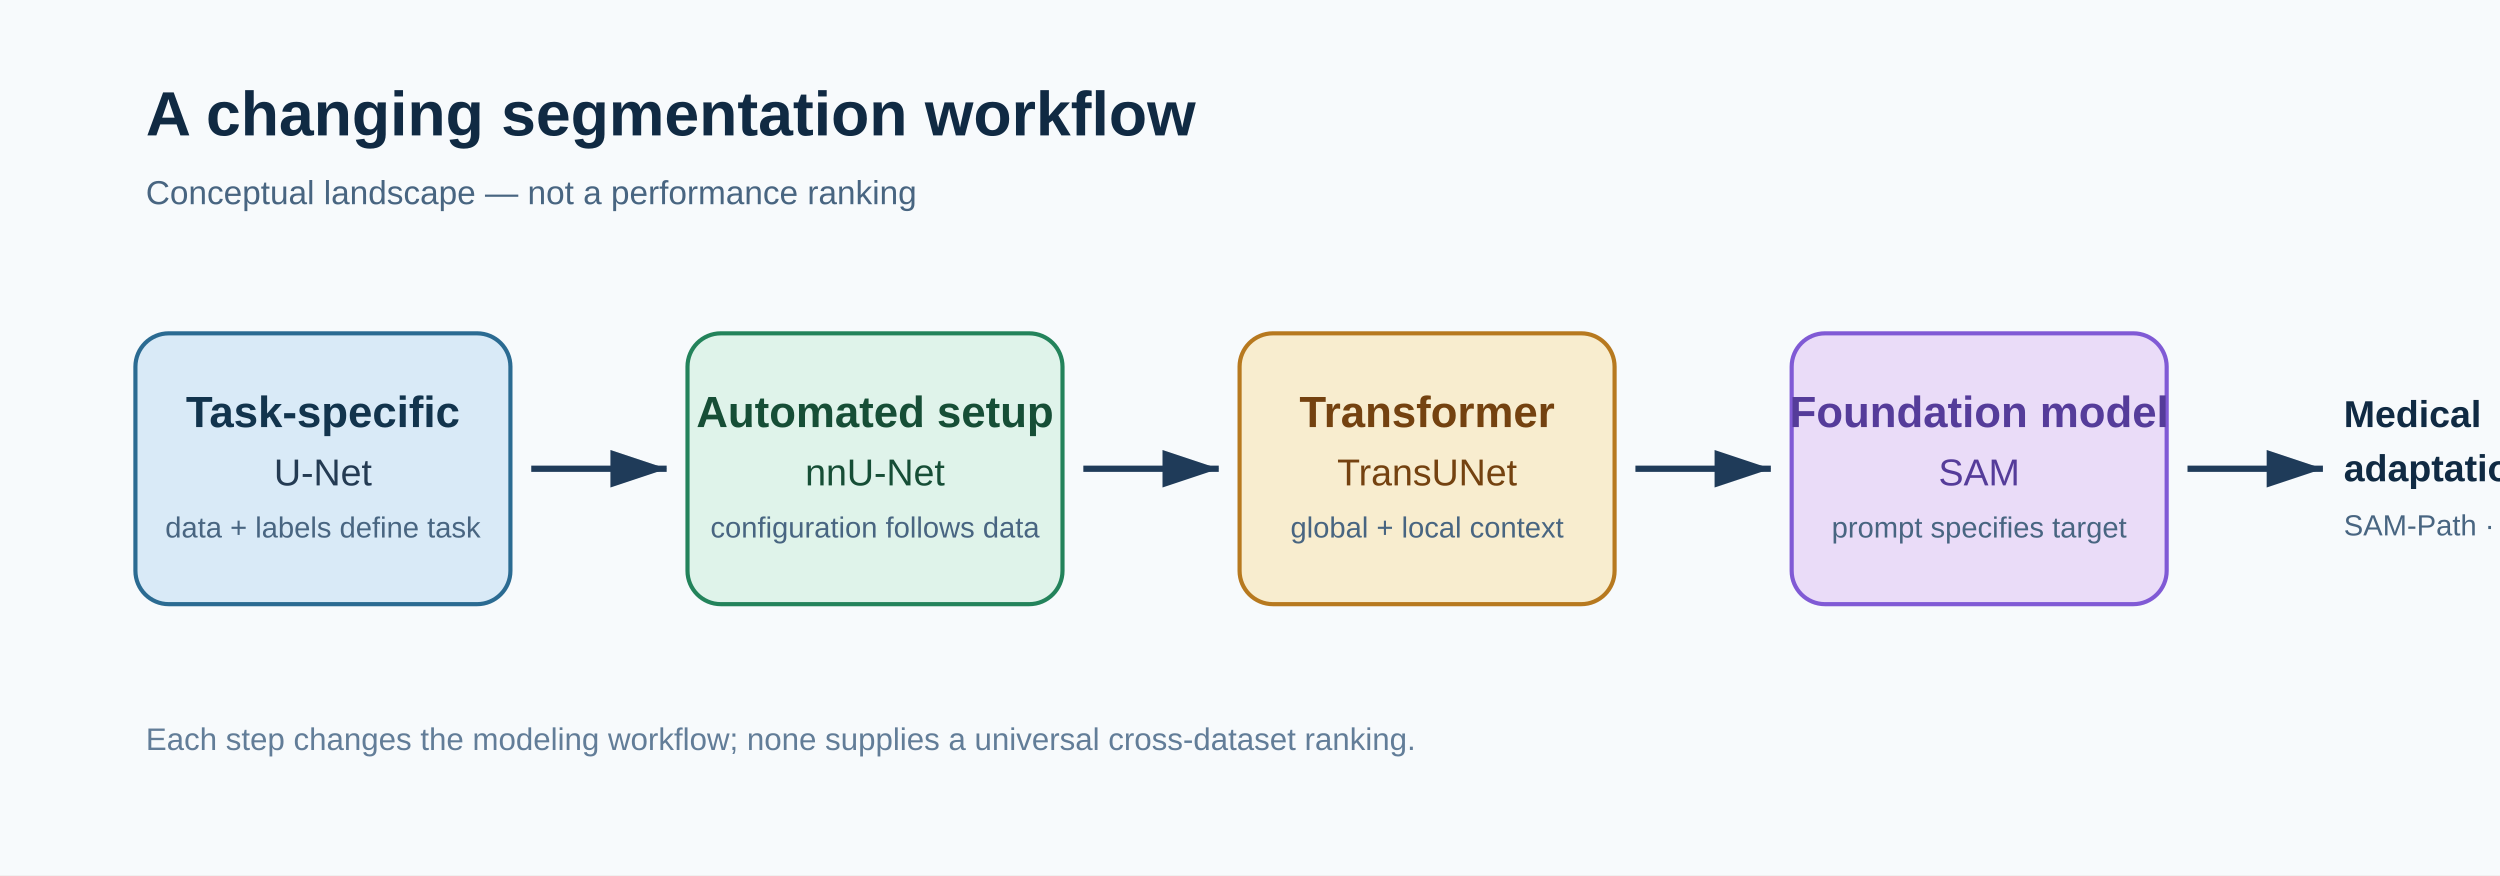
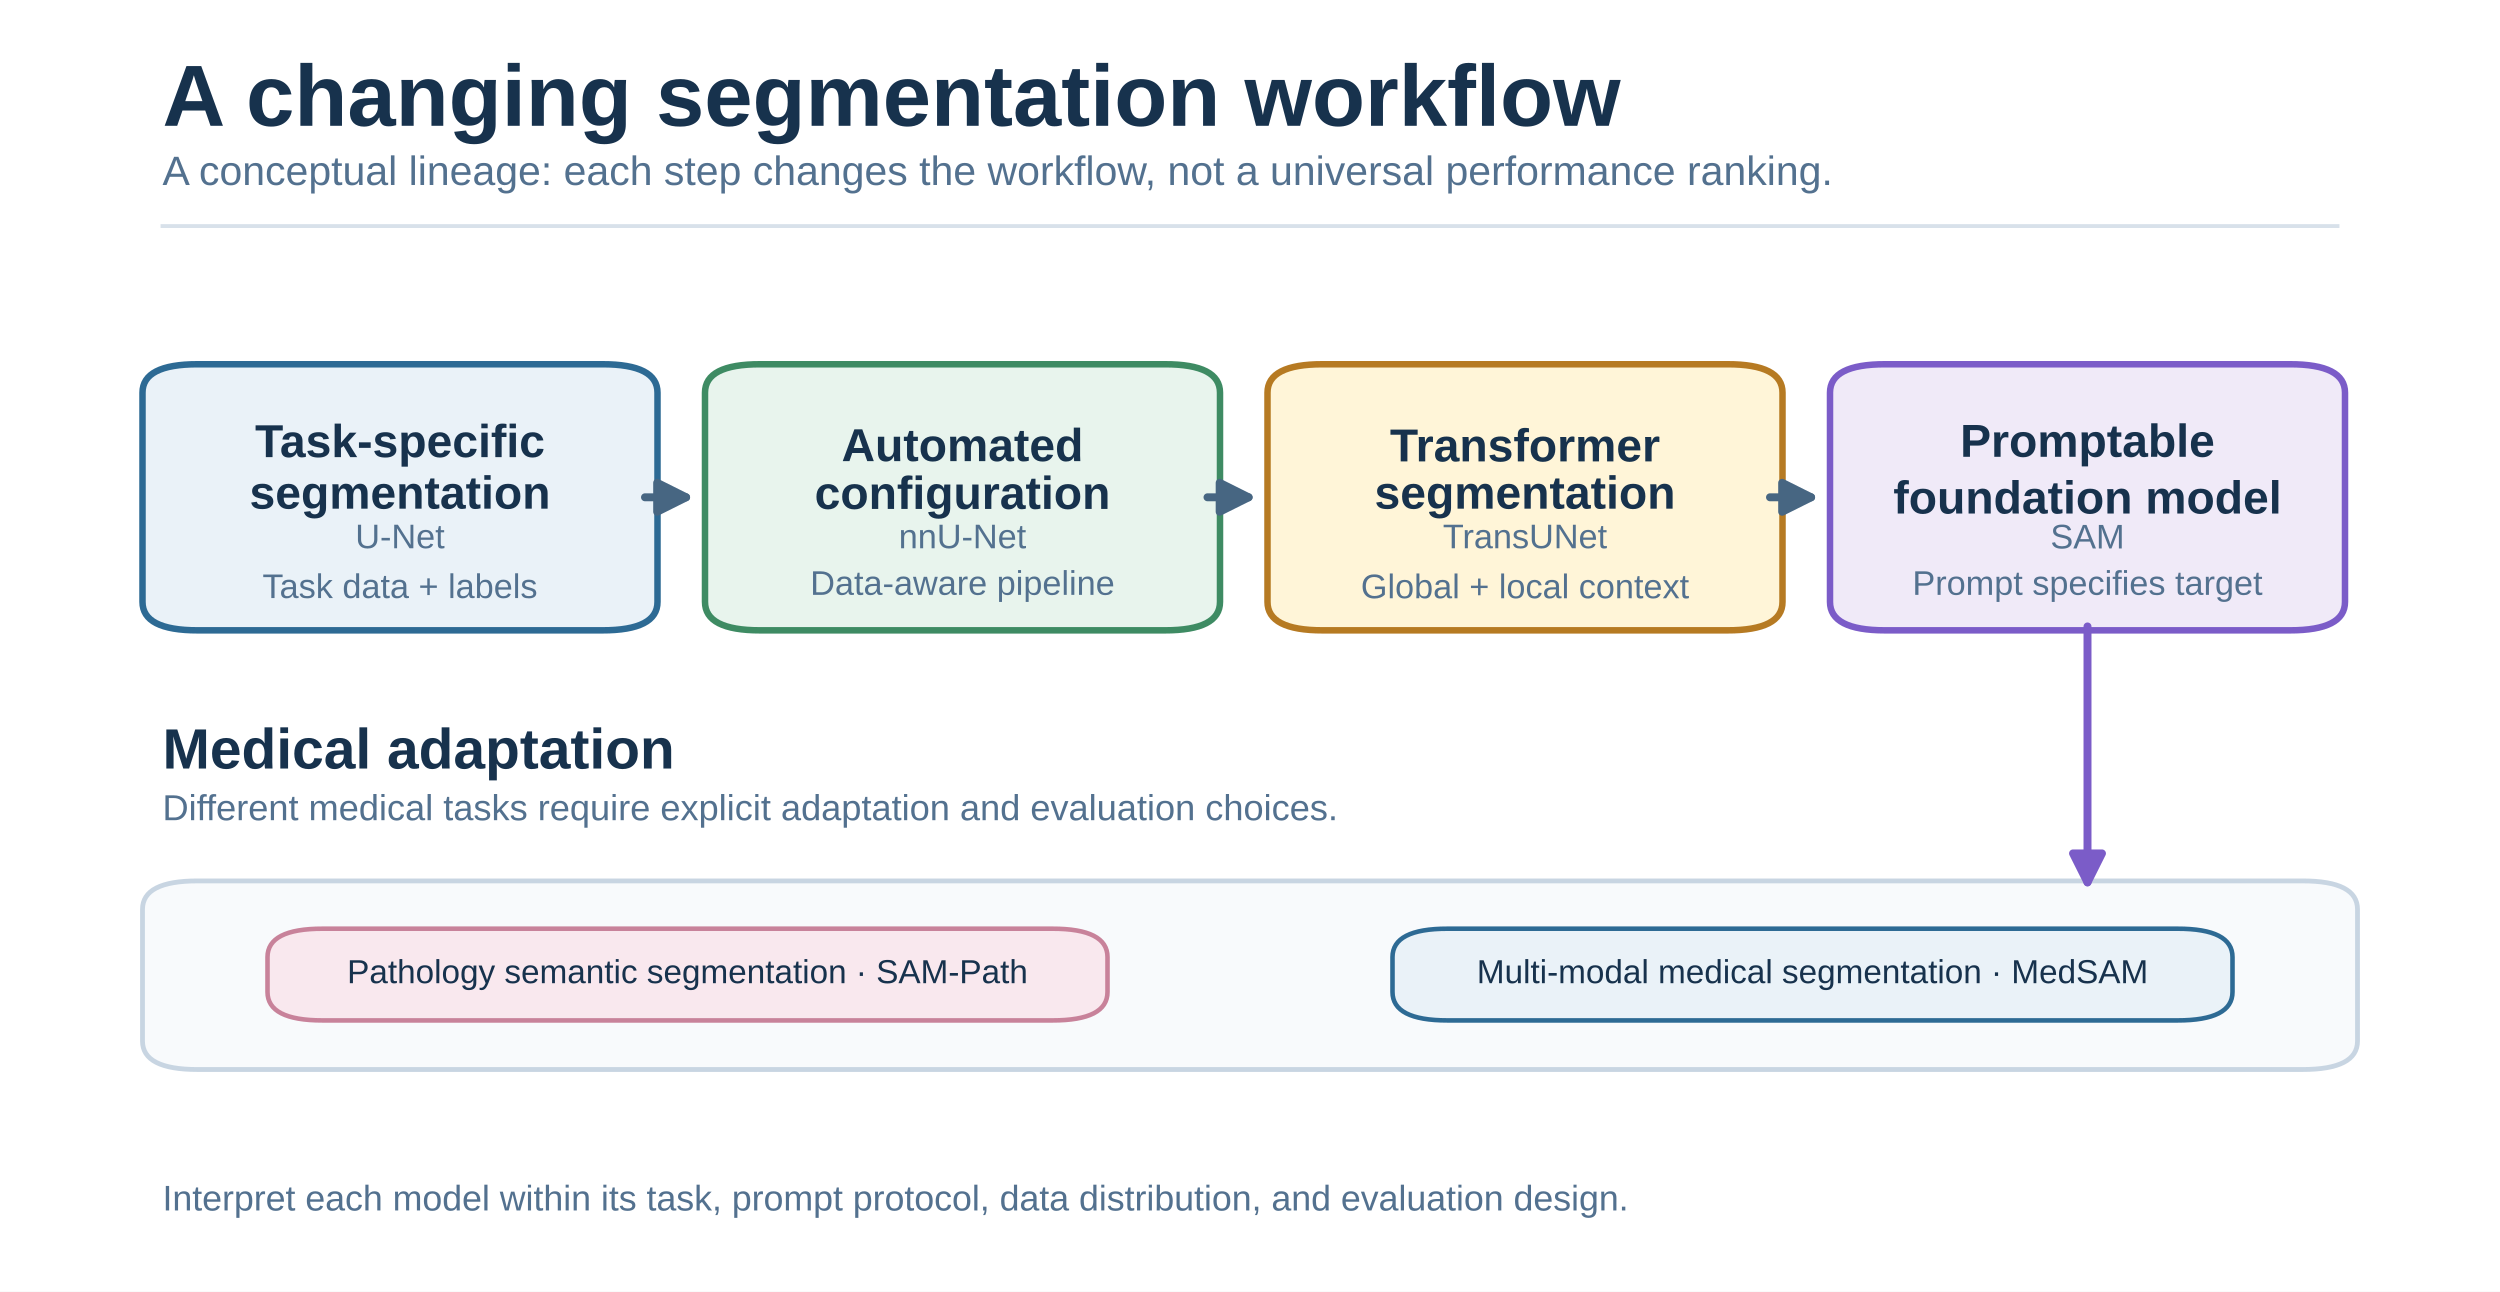
- <svg xmlns="http://www.w3.org/2000/svg" width="1200" height="420" viewBox="0 0 1200 420" role="img" aria-labelledby="title desc">
+ <svg xmlns="http://www.w3.org/2000/svg" width="518.4pt" height="267.84pt" viewBox="0 0 518.4 267.84" version="1.1">
  <defs>
-     <marker id="arrow" markerWidth="10" markerHeight="10" refX="9" refY="3" orient="auto">
-       <path d="M0,0 L0,6 L9,3 z" fill="#1f3b59" />
-     </marker>
+     <style type="text/css">*{stroke-linejoin: round; stroke-linecap: butt}</style>
  </defs>
-   <rect width="1200" height="420" fill="#f7fafc" />
-   <text x="70" y="65" font-family="Arial, sans-serif" font-size="30" font-weight="700" fill="#102a43">A changing segmentation workflow</text>
-   <text x="70" y="98" font-family="Arial, sans-serif" font-size="16" fill="#486581">Conceptual landscape — not a performance ranking</text>
-   <g font-family="Arial, sans-serif">
-     <rect x="65" y="160" width="180" height="130" rx="16" fill="#d9eaf7" stroke="#2b6b92" stroke-width="2" />
-     <text x="155" y="205" text-anchor="middle" font-size="21" font-weight="700" fill="#12344d">Task-specific</text>
-     <text x="155" y="233" text-anchor="middle" font-size="18" fill="#243b53">U-Net</text>
-     <text x="155" y="258" text-anchor="middle" font-size="14" fill="#486581">data + labels define task</text>
-     <line x1="255" y1="225" x2="320" y2="225" stroke="#1f3b59" stroke-width="3" marker-end="url(#arrow)" />
-     <rect x="330" y="160" width="180" height="130" rx="16" fill="#dff3ea" stroke="#23835b" stroke-width="2" />
-     <text x="420" y="205" text-anchor="middle" font-size="21" font-weight="700" fill="#164e36">Automated setup</text>
-     <text x="420" y="233" text-anchor="middle" font-size="18" fill="#164e36">nnU-Net</text>
-     <text x="420" y="258" text-anchor="middle" font-size="14" fill="#486581">configuration follows data</text>
-     <line x1="520" y1="225" x2="585" y2="225" stroke="#1f3b59" stroke-width="3" marker-end="url(#arrow)" />
-     <rect x="595" y="160" width="180" height="130" rx="16" fill="#f8edcf" stroke="#b7791f" stroke-width="2" />
-     <text x="685" y="205" text-anchor="middle" font-size="21" font-weight="700" fill="#744210">Transformer</text>
-     <text x="685" y="233" text-anchor="middle" font-size="18" fill="#744210">TransUNet</text>
-     <text x="685" y="258" text-anchor="middle" font-size="14" fill="#486581">global + local context</text>
-     <line x1="785" y1="225" x2="850" y2="225" stroke="#1f3b59" stroke-width="3" marker-end="url(#arrow)" />
-     <rect x="860" y="160" width="180" height="130" rx="16" fill="#eadcf8" stroke="#805ad5" stroke-width="2" />
-     <text x="950" y="205" text-anchor="middle" font-size="21" font-weight="700" fill="#553c9a">Foundation model</text>
-     <text x="950" y="233" text-anchor="middle" font-size="18" fill="#553c9a">SAM</text>
-     <text x="950" y="258" text-anchor="middle" font-size="14" fill="#486581">prompt specifies target</text>
-     <line x1="1050" y1="225" x2="1115" y2="225" stroke="#1f3b59" stroke-width="3" marker-end="url(#arrow)" />
-     <text x="1125" y="205" font-size="18" font-weight="700" fill="#102a43">Medical</text>
-     <text x="1125" y="231" font-size="18" font-weight="700" fill="#102a43">adaptation</text>
-     <text x="1125" y="257" font-size="14" fill="#486581">SAM-Path · MedSAM</text>
+   <g id="figure_1">
+     <g id="patch_1">
+       <path d="M 0 267.84 L 518.4 267.84 L 518.4 0 L 0 0 z " style="fill: #ffffff" />
+     </g>
+     <g id="axes_1">
+       <g id="patch_2">
+         <path d="M 40.954 130.706 L 124.934 130.706 Q 136.339 130.706 136.339 124.813 L 136.339 81.423 Q 136.339 75.531 124.934 75.531 L 40.954 75.531 Q 29.549 75.531 29.549 81.423 L 29.549 124.813 Q 29.549 130.706 40.954 130.706 z " clip-path="url(#paaa726fa9d)" style="fill: #eaf2f8; stroke: #2d6a94; stroke-width: 1.35; stroke-linejoin: miter" />
+       </g>
+       <g id="patch_3">
+         <path d="M 157.594 130.706 L 241.574 130.706 Q 252.979 130.706 252.979 124.813 L 252.979 81.423 Q 252.979 75.531 241.574 75.531 L 157.594 75.531 Q 146.189 75.531 146.189 81.423 L 146.189 124.813 Q 146.189 130.706 157.594 130.706 z " clip-path="url(#paaa726fa9d)" style="fill: #e8f4ed; stroke: #3e8b63; stroke-width: 1.35; stroke-linejoin: miter" />
+       </g>
+       <g id="patch_4">
+         <path d="M 274.234 130.706 L 358.214 130.706 Q 369.619 130.706 369.619 124.813 L 369.619 81.423 Q 369.619 75.531 358.214 75.531 L 274.234 75.531 Q 262.829 75.531 262.829 81.423 L 262.829 124.813 Q 262.829 130.706 274.234 130.706 z " clip-path="url(#paaa726fa9d)" style="fill: #fff5d8; stroke: #b67a22; stroke-width: 1.35; stroke-linejoin: miter" />
+       </g>
+       <g id="patch_5">
+         <path d="M 390.874 130.706 L 474.854 130.706 Q 486.259 130.706 486.259 124.813 L 486.259 81.423 Q 486.259 75.531 474.854 75.531 L 390.874 75.531 Q 379.469 75.531 379.469 81.423 L 379.469 124.813 Q 379.469 130.706 390.874 130.706 z " clip-path="url(#paaa726fa9d)" style="fill: #f0eaf8; stroke: #7b5cc8; stroke-width: 1.35; stroke-linejoin: miter" />
+       </g>
+       <g id="patch_6">
+         <path d="M 133.747 103.118 Q 138.931 103.118 142.27 103.118 " clip-path="url(#paaa726fa9d)" style="fill: none; stroke: #476682; stroke-width: 1.65; stroke-linecap: round" />
+         <path d="M 136.27 100.118 L 142.27 103.118 L 136.27 106.118 z " clip-path="url(#paaa726fa9d)" style="fill: #476682; stroke: #476682; stroke-width: 1.65; stroke-linecap: round" />
+       </g>
+       <g id="patch_7">
+         <path d="M 250.387 103.118 Q 255.571 103.118 258.91 103.118 " clip-path="url(#paaa726fa9d)" style="fill: none; stroke: #476682; stroke-width: 1.65; stroke-linecap: round" />
+         <path d="M 252.91 100.118 L 258.91 103.118 L 252.91 106.118 z " clip-path="url(#paaa726fa9d)" style="fill: #476682; stroke: #476682; stroke-width: 1.65; stroke-linecap: round" />
+       </g>
+       <g id="patch_8">
+         <path d="M 367.027 103.118 Q 372.211 103.118 375.55 103.118 " clip-path="url(#paaa726fa9d)" style="fill: none; stroke: #476682; stroke-width: 1.65; stroke-linecap: round" />
+         <path d="M 369.55 100.118 L 375.55 103.118 L 369.55 106.118 z " clip-path="url(#paaa726fa9d)" style="fill: #476682; stroke: #476682; stroke-width: 1.65; stroke-linecap: round" />
+       </g>
+       <g id="patch_9">
+         <path d="M 40.954 221.772 L 477.446 221.772 Q 488.851 221.772 488.851 215.879 L 488.851 188.559 Q 488.851 182.667 477.446 182.667 L 40.954 182.667 Q 29.549 182.667 29.549 188.559 L 29.549 215.879 Q 29.549 221.772 40.954 221.772 z " clip-path="url(#paaa726fa9d)" style="fill: #f8fafc; stroke: #c8d5e2; stroke-linejoin: miter" />
+       </g>
+       <g id="patch_10">
+         <path d="M 432.864 129.902 Q 432.864 157.356 432.864 182.965 " clip-path="url(#paaa726fa9d)" style="fill: none; stroke: #7b5cc8; stroke-width: 1.65; stroke-linecap: round" />
+         <path d="M 435.864 176.965 L 432.864 182.965 L 429.864 176.965 z " clip-path="url(#paaa726fa9d)" style="fill: #7b5cc8; stroke: #7b5cc8; stroke-width: 1.65; stroke-linecap: round" />
+       </g>
+       <g id="patch_11">
+         <path d="M 66.874 211.594 L 218.246 211.594 Q 229.651 211.594 229.651 205.701 L 229.651 198.469 Q 229.651 192.577 218.246 192.577 L 66.874 192.577 Q 55.469 192.577 55.469 198.469 L 55.469 205.701 Q 55.469 211.594 66.874 211.594 z " clip-path="url(#paaa726fa9d)" style="fill: #f9e8ee; stroke: #c8829a; stroke-width: 0.95; stroke-linejoin: miter" />
+       </g>
+       <g id="patch_12">
+         <path d="M 300.154 211.594 L 451.526 211.594 Q 462.931 211.594 462.931 205.701 L 462.931 198.469 Q 462.931 192.577 451.526 192.577 L 300.154 192.577 Q 288.749 192.577 288.749 198.469 L 288.749 205.701 Q 288.749 211.594 300.154 211.594 z " clip-path="url(#paaa726fa9d)" style="fill: #eaf2f8; stroke: #2d6a94; stroke-width: 0.95; stroke-linejoin: miter" />
+       </g>
+       <g id="line2d_1">
+         <path d="M 33.696 46.872 L 484.704 46.872 " clip-path="url(#paaa726fa9d)" style="fill: none; stroke: #d8e1ea; stroke-width: 0.8; stroke-linecap: square" />
+       </g>
+       <g id="text_1">
+         <text style="font-weight: 700; font-size: 18px; font-family: 'Arial', 'DejaVu Sans', 'Liberation Sans', sans-serif; text-anchor: start; fill: #17324d" x="33.696" y="26.085" transform="rotate(-0 33.696 26.08523)">A changing segmentation workflow</text>
+       </g>
+       <g id="text_2">
+         <text style="font-size: 8.5px; font-family: 'Arial', 'DejaVu Sans', 'Liberation Sans', sans-serif; text-anchor: start; fill: #53718f" x="33.696" y="38.358" transform="rotate(-0 33.696 38.35802)">A conceptual lineage: each step changes the workflow, not a universal performance ranking.</text>
+       </g>
+       <g id="text_3">
+         <text style="font-weight: 700; font-size: 9.6px; font-family: 'Arial', 'DejaVu Sans', 'Liberation Sans', sans-serif; fill: #17324d" transform="translate(52.8885 94.78635)">Task-specific</text>
+         <text style="font-weight: 700; font-size: 9.6px; font-family: 'Arial', 'DejaVu Sans', 'Liberation Sans', sans-serif; fill: #17324d" transform="translate(51.74175 105.4761)">segmentation</text>
+       </g>
+       <g id="text_4">
+         <text style="font-size: 7.1px; font-family: 'Arial', 'DejaVu Sans', 'Liberation Sans', sans-serif; fill: #53718f" transform="translate(73.67406 113.6835)">U-Net</text>
+         <text style="font-size: 7.1px; font-family: 'Arial', 'DejaVu Sans', 'Liberation Sans', sans-serif; fill: #53718f" transform="translate(54.42918 124.0131)">Task data + labels</text>
+       </g>
+       <g id="text_5">
+         <text style="font-weight: 700; font-size: 9.6px; font-family: 'Arial', 'DejaVu Sans', 'Liberation Sans', sans-serif; fill: #17324d" transform="translate(174.519 95.61885)">Automated</text>
+         <text style="font-weight: 700; font-size: 9.6px; font-family: 'Arial', 'DejaVu Sans', 'Liberation Sans', sans-serif; fill: #17324d" transform="translate(168.9232 105.5346)">configuration</text>
+       </g>
+       <g id="text_6">
+         <text style="font-size: 7.1px; font-family: 'Arial', 'DejaVu Sans', 'Liberation Sans', sans-serif; fill: #53718f" transform="translate(186.3658 113.6835)">nnU-Net</text>
+         <text style="font-size: 7.1px; font-family: 'Arial', 'DejaVu Sans', 'Liberation Sans', sans-serif; fill: #53718f" transform="translate(168.0123 123.3491)">Data-aware pipeline</text>
+       </g>
+       <g id="text_7">
+         <text style="font-weight: 700; font-size: 9.6px; font-family: 'Arial', 'DejaVu Sans', 'Liberation Sans', sans-serif; fill: #17324d" transform="translate(288.2145 95.67735)">Transformer</text>
+         <text style="font-weight: 700; font-size: 9.6px; font-family: 'Arial', 'DejaVu Sans', 'Liberation Sans', sans-serif; fill: #17324d" transform="translate(285.0217 105.4761)">segmentation</text>
+       </g>
+       <g id="text_8">
+         <text style="font-size: 7.1px; font-family: 'Arial', 'DejaVu Sans', 'Liberation Sans', sans-serif; fill: #53718f" transform="translate(299.194 113.6835)">TransUNet</text>
+         <text style="font-size: 7.1px; font-family: 'Arial', 'DejaVu Sans', 'Liberation Sans', sans-serif; fill: #53718f" transform="translate(282.185 124.0547)">Global + local context</text>
+       </g>
+       <g id="text_9">
+         <text style="font-weight: 700; font-size: 9.6px; font-family: 'Arial', 'DejaVu Sans', 'Liberation Sans', sans-serif; fill: #17324d" transform="translate(406.4602 94.72785)">Promptable</text>
+         <text style="font-weight: 700; font-size: 9.6px; font-family: 'Arial', 'DejaVu Sans', 'Liberation Sans', sans-serif; fill: #17324d" transform="translate(392.6062 106.4886)">foundation model</text>
+       </g>
+       <g id="text_10">
+         <text style="font-size: 7.1px; font-family: 'Arial', 'DejaVu Sans', 'Liberation Sans', sans-serif; fill: #53718f" transform="translate(425.171 113.7268)">SAM</text>
+         <text style="font-size: 7.1px; font-family: 'Arial', 'DejaVu Sans', 'Liberation Sans', sans-serif; fill: #53718f" transform="translate(396.5619 123.3508)">Prompt specifies target</text>
+       </g>
+       <g id="text_11">
+         <text style="font-weight: 700; font-size: 11.8px; font-family: 'Arial', 'DejaVu Sans', 'Liberation Sans', sans-serif; text-anchor: start; fill: #17324d" x="33.696" y="159.365" transform="rotate(-0 33.696 159.3648)">Medical adaptation</text>
+       </g>
+       <g id="text_12">
+         <text style="font-size: 7.5px; font-family: 'Arial', 'DejaVu Sans', 'Liberation Sans', sans-serif; text-anchor: start; fill: #53718f" x="33.696" y="170.078" transform="rotate(-0 33.696 170.0784)">Different medical tasks require explicit adaptation and evaluation choices.</text>
+       </g>
+       <g id="text_13">
+         <text style="font-size: 6.9px; font-family: 'Arial', 'DejaVu Sans', 'Liberation Sans', sans-serif; text-anchor: middle; fill: #17324d" x="142.56" y="203.871" transform="rotate(-0 142.56 203.8709)">Pathology semantic segmentation · SAM-Path</text>
+       </g>
+       <g id="text_14">
+         <text style="font-size: 6.9px; font-family: 'Arial', 'DejaVu Sans', 'Liberation Sans', sans-serif; text-anchor: middle; fill: #17324d" x="375.84" y="203.871" transform="rotate(-0 375.84 203.8709)">Multi-modal medical segmentation · MedSAM</text>
+       </g>
+       <g id="text_15">
+         <text style="font-size: 7.4px; font-family: 'Arial', 'DejaVu Sans', 'Liberation Sans', sans-serif; text-anchor: start; fill: #53718f" x="33.696" y="251.006" transform="rotate(-0 33.696 251.0062)">Interpret each model within its task, prompt protocol, data distribution, and evaluation design.</text>
+       </g>
+     </g>
  </g>
-   <text x="70" y="360" font-family="Arial, sans-serif" font-size="15" fill="#627d98">Each step changes the modeling workflow; none supplies a universal cross-dataset ranking.</text>
+   <defs>
+     <clipPath id="paaa726fa9d">
+       <rect x="0" y="0" width="518.4" height="267.84" />
+     </clipPath>
+   </defs>
</svg>
